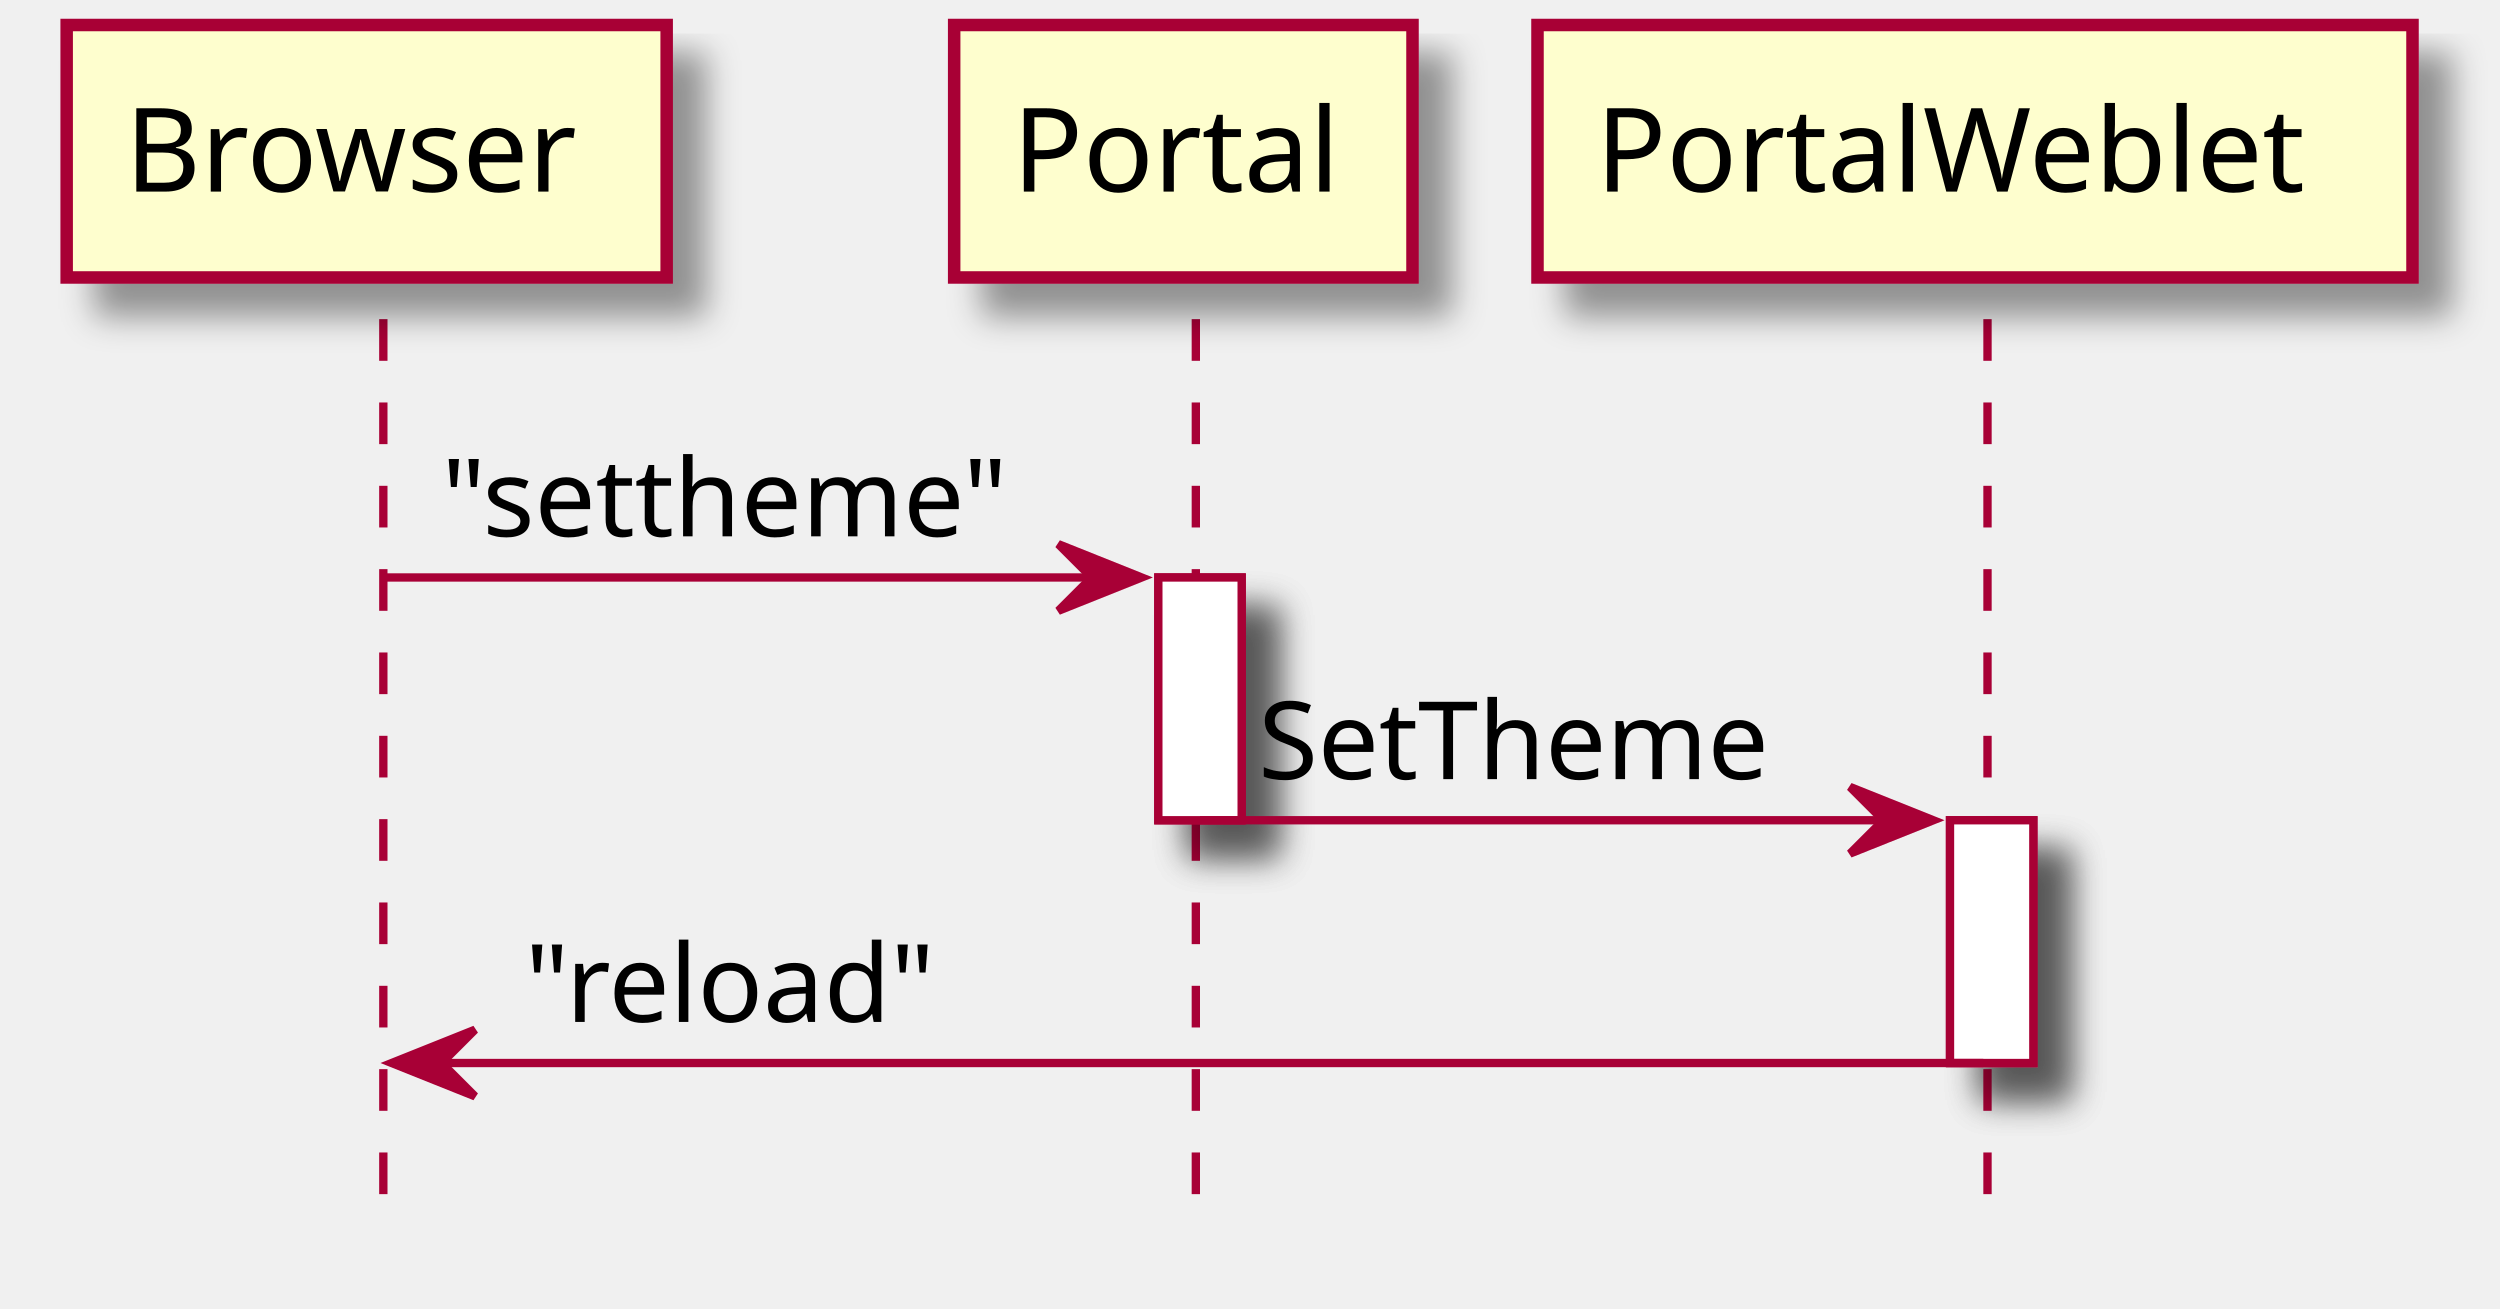
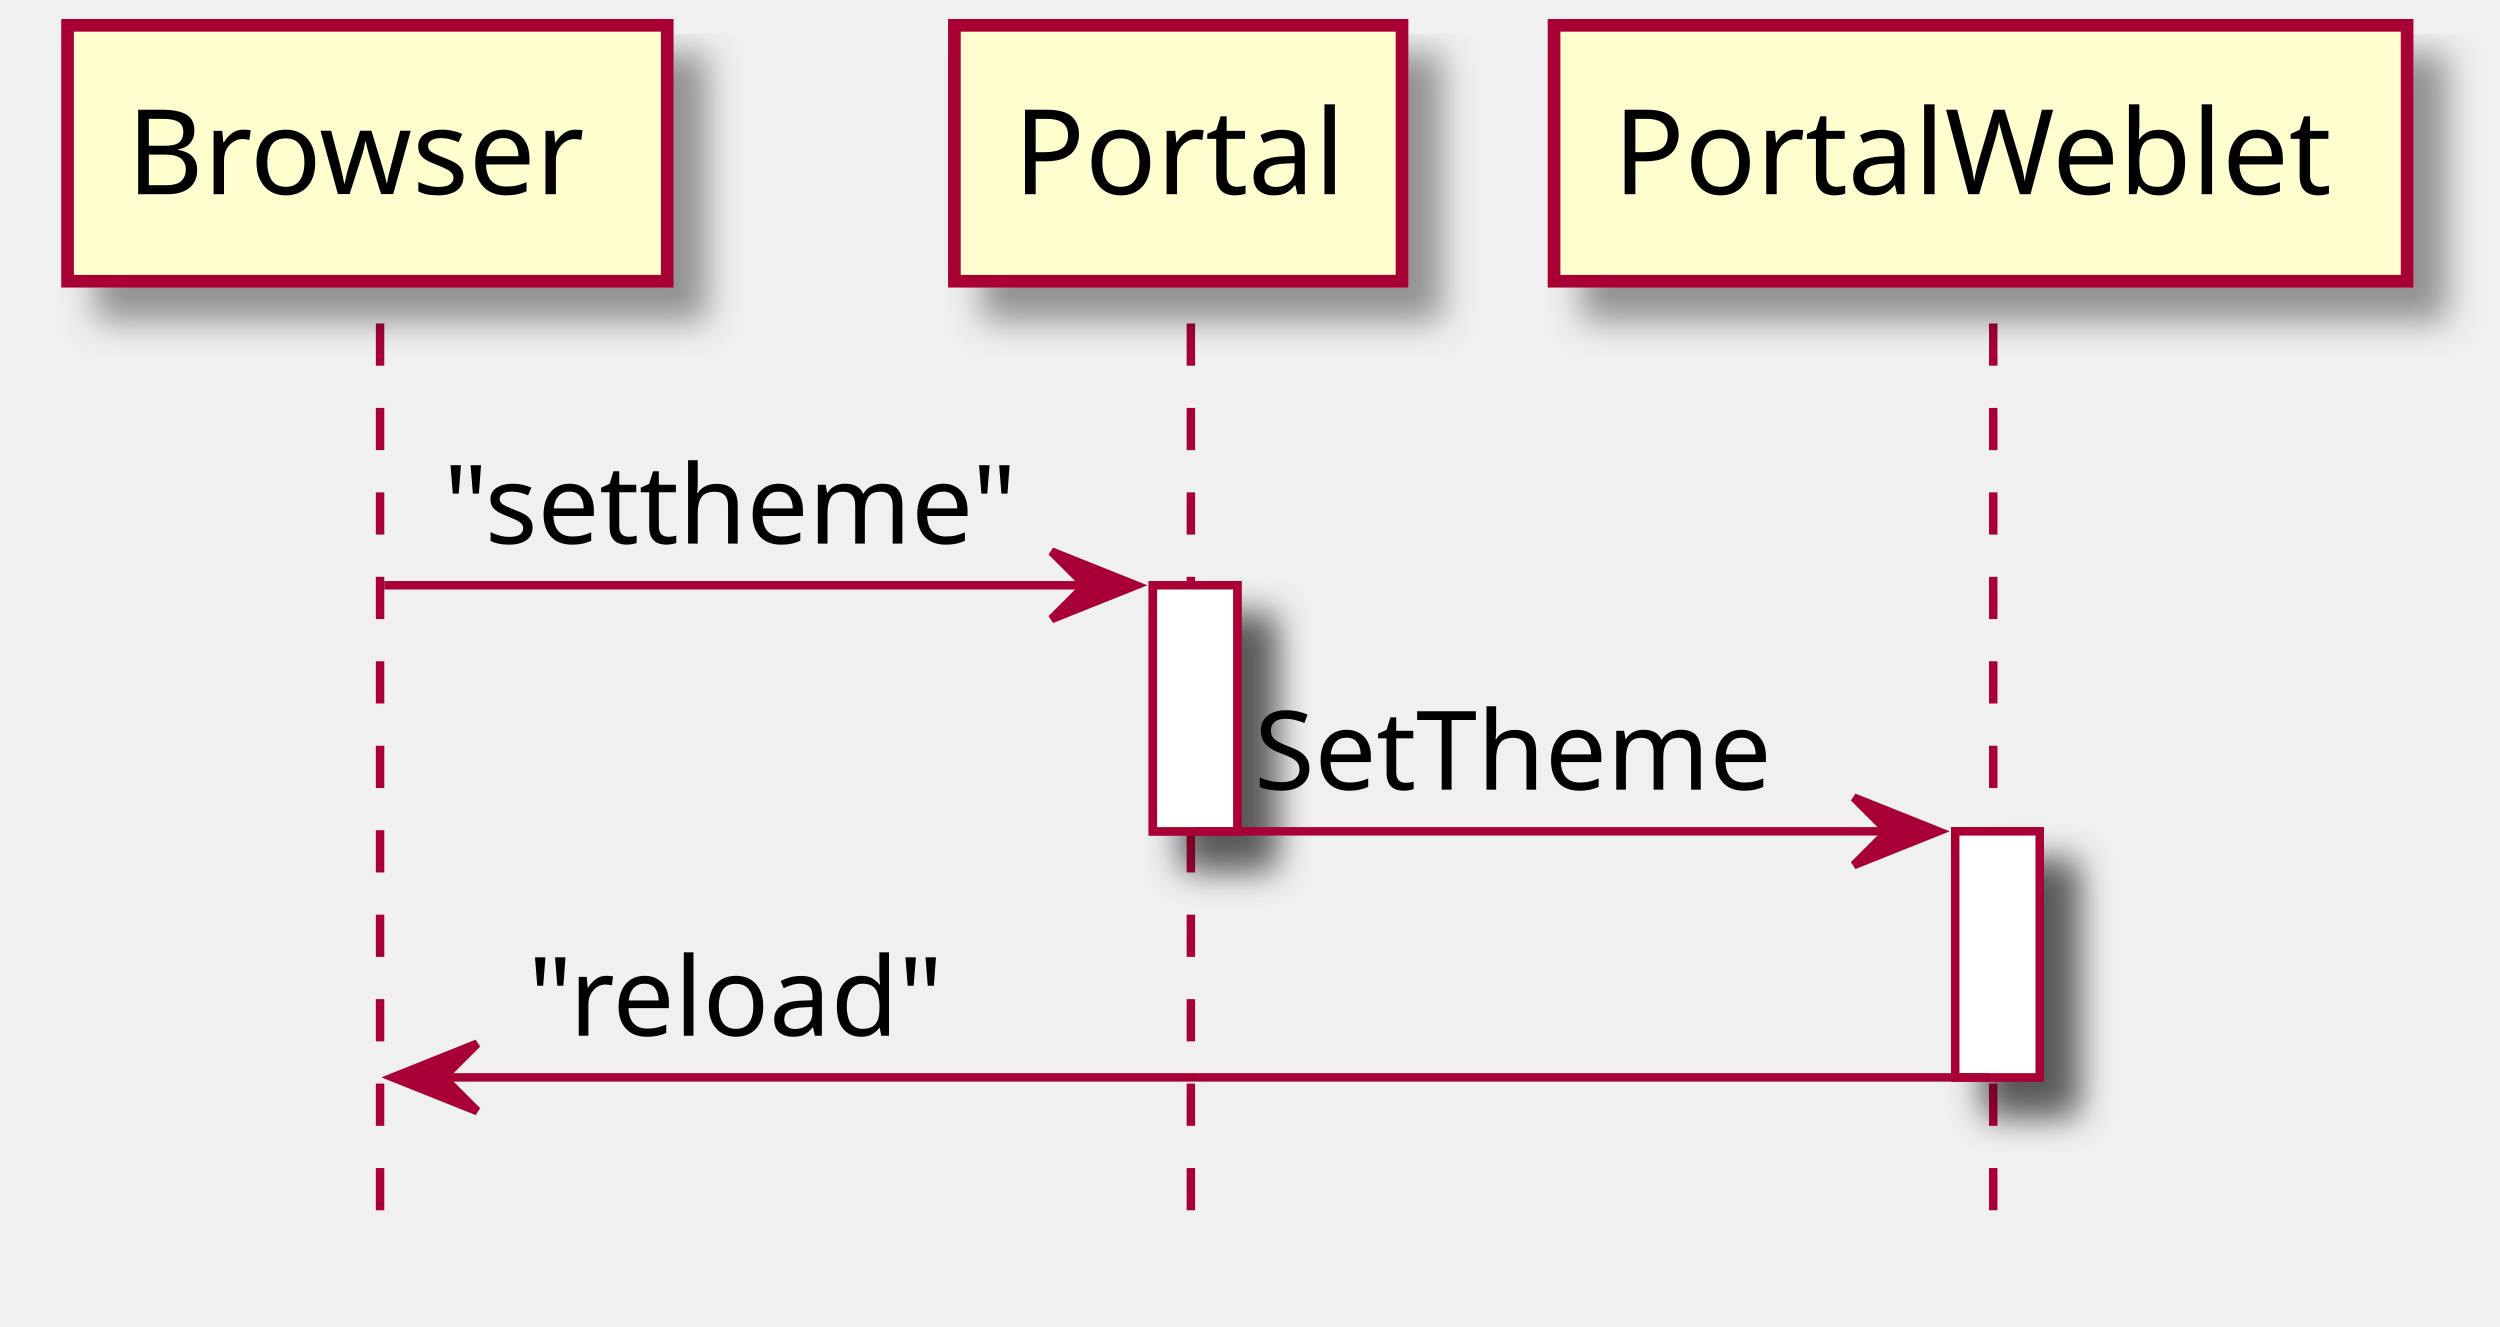
- <svg xmlns="http://www.w3.org/2000/svg" contentScriptType="application/ecmascript" contentStyleType="text/css" height="157px" preserveAspectRatio="none" style="width:300px;height:157px;" version="1.1" viewBox="0 0 300 157" width="300px" zoomAndPan="magnify">
+ <svg xmlns="http://www.w3.org/2000/svg" contentScriptType="application/ecmascript" contentStyleType="text/css" height="157px" preserveAspectRatio="none" style="width:296px;height:157px;" version="1.1" viewBox="0 0 296 157" width="296px" zoomAndPan="magnify">
  <defs>
    <filter height="300%" id="f1mv99w3f9qjh0" width="300%" x="-1" y="-1">
      <feGaussianBlur result="blurOut" stdDeviation="2.0" />
      <feColorMatrix in="blurOut" result="blurOut2" type="matrix" values="0 0 0 0 0 0 0 0 0 0 0 0 0 0 0 0 0 0 .4 0" />
      <feOffset dx="4.0" dy="4.0" in="blurOut2" result="blurOut3" />
      <feBlend in="SourceGraphic" in2="blurOut3" mode="normal" />
    </filter>
  </defs>
  <g>
-     <rect fill="#FFFFFF" filter="url(#f1mv99w3f9qjh0)" height="29.133" style="stroke: #A80036; stroke-width: 1.0;" width="10" x="139" y="69.297" />
-     <rect fill="#FFFFFF" filter="url(#f1mv99w3f9qjh0)" height="29.133" style="stroke: #A80036; stroke-width: 1.0;" width="10" x="234" y="98.43" />
-     <line style="stroke: #A80036; stroke-width: 1.0; stroke-dasharray: 5.0,5.0;" x1="46" x2="46" y1="38.297" y2="145.695" />
-     <line style="stroke: #A80036; stroke-width: 1.0; stroke-dasharray: 5.0,5.0;" x1="143.5" x2="143.5" y1="38.297" y2="145.695" />
-     <line style="stroke: #A80036; stroke-width: 1.0; stroke-dasharray: 5.0,5.0;" x1="238.5" x2="238.5" y1="38.297" y2="145.695" />
-     <rect fill="#FEFECE" filter="url(#f1mv99w3f9qjh0)" height="30.297" style="stroke: #A80036; stroke-width: 1.5;" width="72" x="8" y="3" />
-     <text fill="#000000" font-family="sans-serif" font-size="14" lengthAdjust="spacingAndGlyphs" textLength="58" x="15" y="22.995">Browser</text>
-     <rect fill="#FEFECE" filter="url(#f1mv99w3f9qjh0)" height="30.297" style="stroke: #A80036; stroke-width: 1.5;" width="55" x="114.5" y="3" />
-     <text fill="#000000" font-family="sans-serif" font-size="14" lengthAdjust="spacingAndGlyphs" textLength="41" x="121.5" y="22.995">Portal</text>
-     <rect fill="#FEFECE" filter="url(#f1mv99w3f9qjh0)" height="30.297" style="stroke: #A80036; stroke-width: 1.5;" width="105" x="184.5" y="3" />
-     <text fill="#000000" font-family="sans-serif" font-size="14" lengthAdjust="spacingAndGlyphs" textLength="91" x="191.5" y="22.995">PortalWeblet</text>
-     <rect fill="#FFFFFF" filter="url(#f1mv99w3f9qjh0)" height="29.133" style="stroke: #A80036; stroke-width: 1.0;" width="10" x="139" y="69.297" />
-     <rect fill="#FFFFFF" filter="url(#f1mv99w3f9qjh0)" height="29.133" style="stroke: #A80036; stroke-width: 1.0;" width="10" x="234" y="98.43" />
-     <polygon fill="#A80036" points="127,65.297,137,69.297,127,73.297,131,69.297" style="stroke: #A80036; stroke-width: 1.0;" />
-     <line style="stroke: #A80036; stroke-width: 1.0;" x1="46" x2="133" y1="69.297" y2="69.297" />
-     <text fill="#000000" font-family="sans-serif" font-size="13" lengthAdjust="spacingAndGlyphs" textLength="74" x="53" y="64.364">"settheme"</text>
-     <polygon fill="#A80036" points="222,94.43,232,98.43,222,102.43,226,98.43" style="stroke: #A80036; stroke-width: 1.0;" />
-     <line style="stroke: #A80036; stroke-width: 1.0;" x1="144" x2="228" y1="98.43" y2="98.43" />
-     <text fill="#000000" font-family="sans-serif" font-size="13" lengthAdjust="spacingAndGlyphs" textLength="66" x="151" y="93.497">SetTheme</text>
-     <polygon fill="#A80036" points="57,123.562,47,127.562,57,131.562,53,127.562" style="stroke: #A80036; stroke-width: 1.0;" />
-     <line style="stroke: #A80036; stroke-width: 1.0;" x1="51" x2="238" y1="127.562" y2="127.562" />
-     <text fill="#000000" font-family="sans-serif" font-size="13" lengthAdjust="spacingAndGlyphs" textLength="53" x="63" y="122.629">"reload"</text>
+     <rect fill="#FFFFFF" filter="url(#f1mv99w3f9qjh0)" height="29.133" style="stroke: #A80036; stroke-width: 1.0;" width="10" x="136.5" y="69.297" />
+     <rect fill="#FFFFFF" filter="url(#f1mv99w3f9qjh0)" height="29.133" style="stroke: #A80036; stroke-width: 1.0;" width="10" x="231.5" y="98.43" />
+     <line style="stroke: #A80036; stroke-width: 1.0; stroke-dasharray: 5.0,5.0;" x1="45" x2="45" y1="38.297" y2="145.695" />
+     <line style="stroke: #A80036; stroke-width: 1.0; stroke-dasharray: 5.0,5.0;" x1="141" x2="141" y1="38.297" y2="145.695" />
+     <line style="stroke: #A80036; stroke-width: 1.0; stroke-dasharray: 5.0,5.0;" x1="236" x2="236" y1="38.297" y2="145.695" />
+     <rect fill="#FEFECE" filter="url(#f1mv99w3f9qjh0)" height="30.297" style="stroke: #A80036; stroke-width: 1.5;" width="71" x="8" y="3" />
+     <text fill="#000000" font-family="sans-serif" font-size="14" lengthAdjust="spacingAndGlyphs" textLength="57" x="15" y="22.995">Browser</text>
+     <rect fill="#FEFECE" filter="url(#f1mv99w3f9qjh0)" height="30.297" style="stroke: #A80036; stroke-width: 1.5;" width="53" x="113" y="3" />
+     <text fill="#000000" font-family="sans-serif" font-size="14" lengthAdjust="spacingAndGlyphs" textLength="39" x="120" y="22.995">Portal</text>
+     <rect fill="#FEFECE" filter="url(#f1mv99w3f9qjh0)" height="30.297" style="stroke: #A80036; stroke-width: 1.5;" width="101" x="184" y="3" />
+     <text fill="#000000" font-family="sans-serif" font-size="14" lengthAdjust="spacingAndGlyphs" textLength="87" x="191" y="22.995">PortalWeblet</text>
+     <rect fill="#FFFFFF" filter="url(#f1mv99w3f9qjh0)" height="29.133" style="stroke: #A80036; stroke-width: 1.0;" width="10" x="136.5" y="69.297" />
+     <rect fill="#FFFFFF" filter="url(#f1mv99w3f9qjh0)" height="29.133" style="stroke: #A80036; stroke-width: 1.0;" width="10" x="231.5" y="98.43" />
+     <polygon fill="#A80036" points="124.5,65.297,134.5,69.297,124.5,73.297,128.5,69.297" style="stroke: #A80036; stroke-width: 1.0;" />
+     <line style="stroke: #A80036; stroke-width: 1.0;" x1="45.5" x2="130.5" y1="69.297" y2="69.297" />
+     <text fill="#000000" font-family="sans-serif" font-size="13" lengthAdjust="spacingAndGlyphs" textLength="72" x="52.5" y="64.364">"settheme"</text>
+     <polygon fill="#A80036" points="219.5,94.43,229.5,98.43,219.5,102.43,223.5,98.43" style="stroke: #A80036; stroke-width: 1.0;" />
+     <line style="stroke: #A80036; stroke-width: 1.0;" x1="141.5" x2="225.5" y1="98.43" y2="98.43" />
+     <text fill="#000000" font-family="sans-serif" font-size="13" lengthAdjust="spacingAndGlyphs" textLength="66" x="148.5" y="93.497">SetTheme</text>
+     <polygon fill="#A80036" points="56.5,123.562,46.5,127.562,56.5,131.562,52.5,127.562" style="stroke: #A80036; stroke-width: 1.0;" />
+     <line style="stroke: #A80036; stroke-width: 1.0;" x1="50.5" x2="235.5" y1="127.562" y2="127.562" />
+     <text fill="#000000" font-family="sans-serif" font-size="13" lengthAdjust="spacingAndGlyphs" textLength="50" x="62.5" y="122.629">"reload"</text>
  </g>
</svg>
